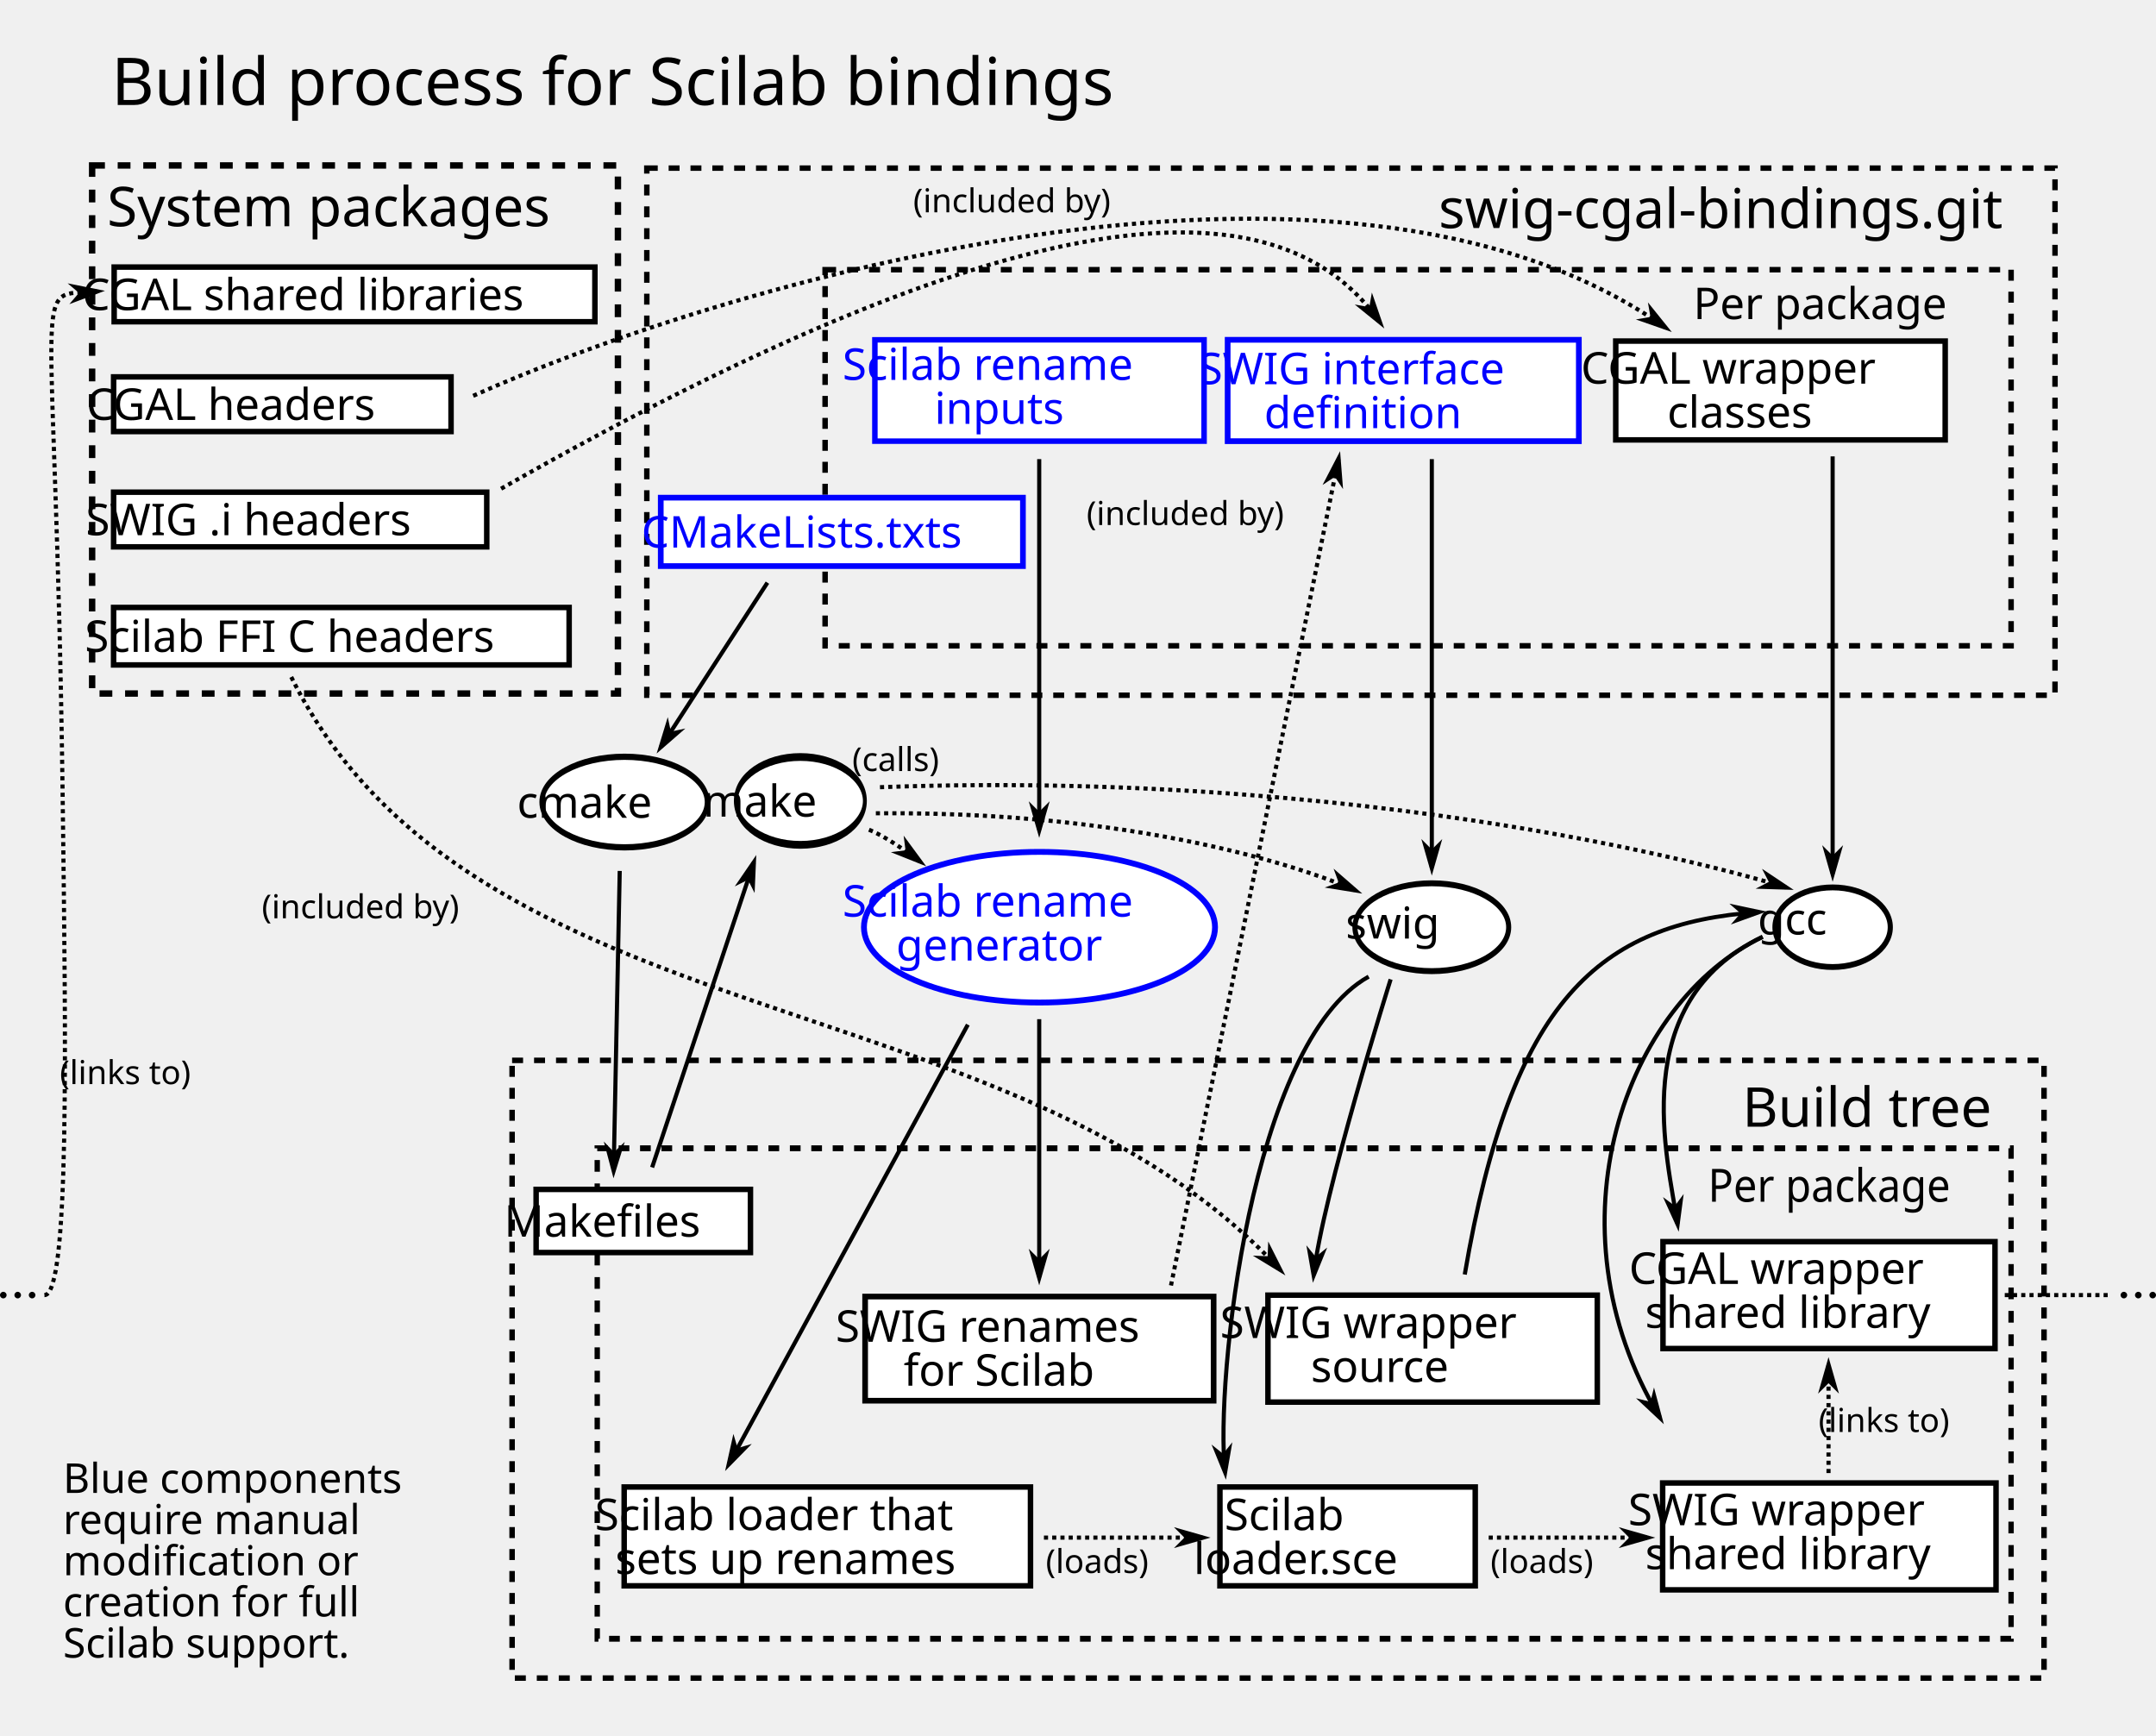
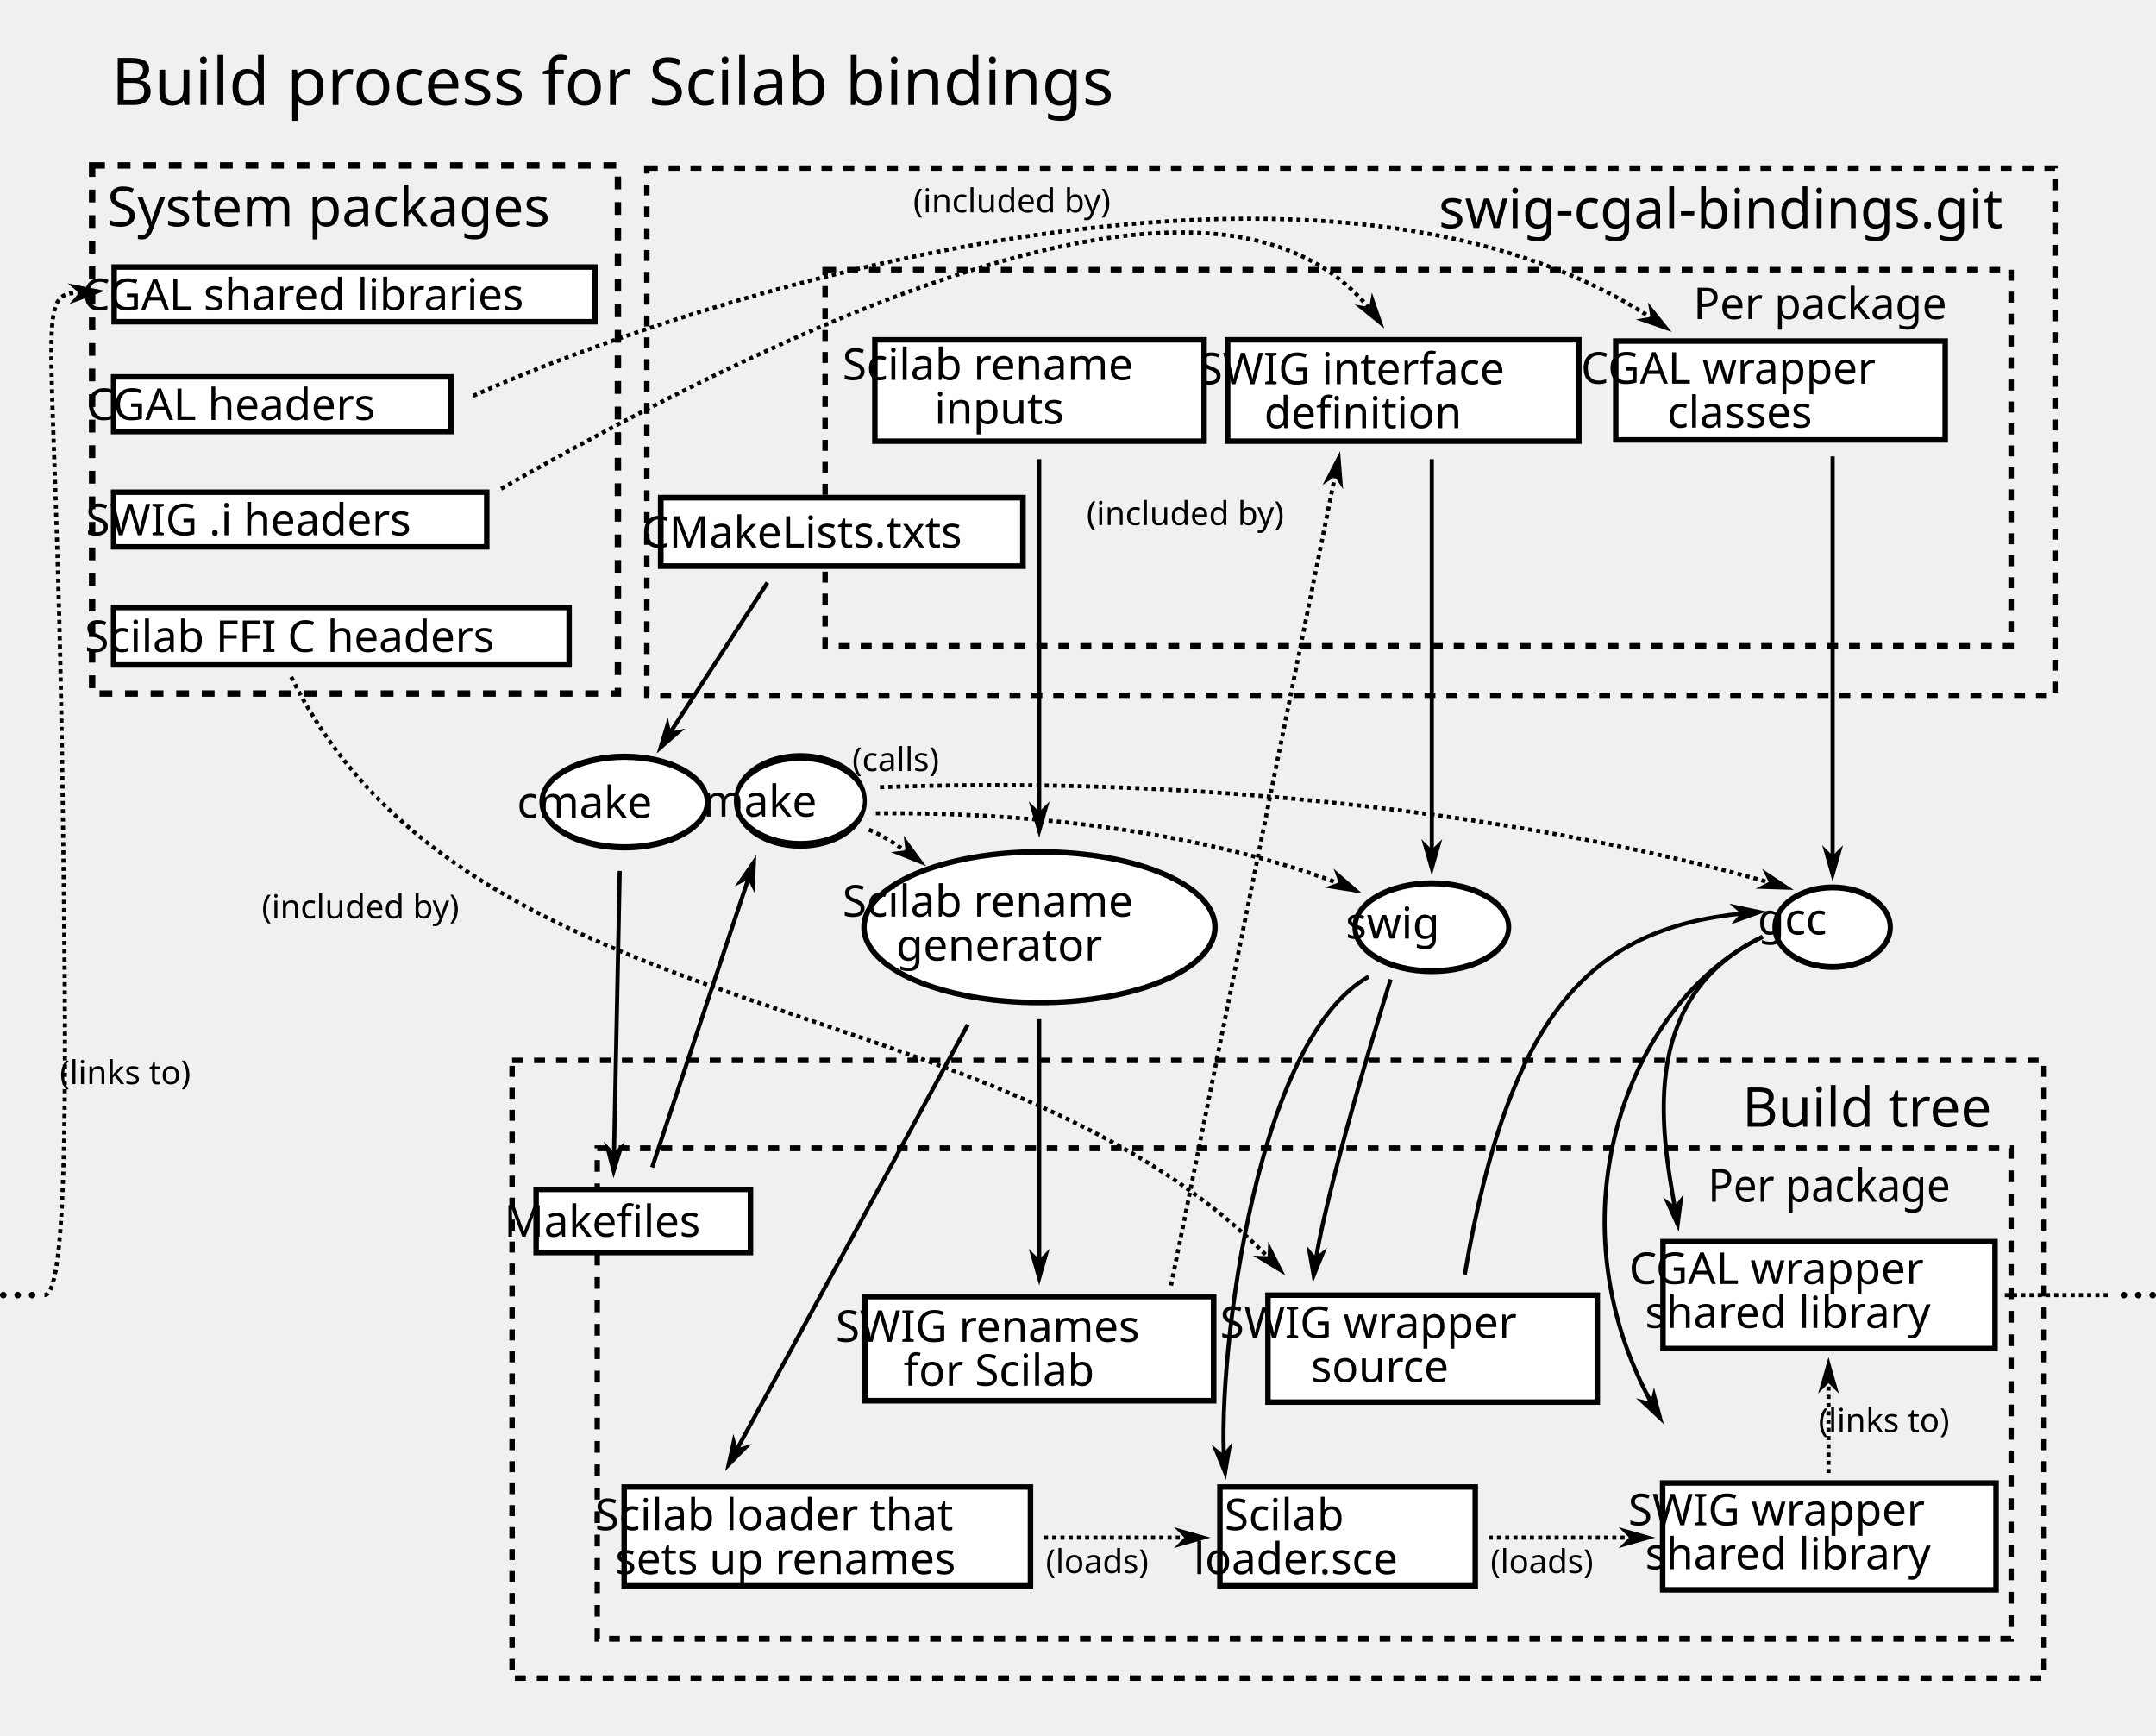
<svg xmlns="http://www.w3.org/2000/svg" width="785.312" height="632.234" id="svg2" version="1.1">
  <defs id="defs4">
    <marker style="overflow:visible" id="InfiniteLineStart" refX="0" refY="0" orient="auto">
      <g id="g4473" style="fill:#000000" transform="translate(-13,0)">
-         <circle id="circle4475" r="0.8" cy="0" cx="3" />
-         <circle id="circle4477" r="0.8" cy="0" cx="6.5" />
-         <circle id="circle4479" r="0.8" cy="0" cx="10" />
+         <circle id="circle4475" r="0.8" cy="0" cx="3" d="M 3.8,0 C 3.8,0.442 3.442,0.8 3,0.8 2.558,0.8 2.2,0.442 2.2,0 c 0,-0.442 0.358,-0.8 0.8,-0.8 0.442,0 0.8,0.358 0.8,0.8 z" />
+         <circle id="circle4477" r="0.8" cy="0" cx="6.5" d="M 7.3,0 C 7.3,0.442 6.942,0.8 6.5,0.8 6.058,0.8 5.7,0.442 5.7,0 c 0,-0.442 0.358,-0.8 0.8,-0.8 0.442,0 0.8,0.358 0.8,0.8 z" />
+         <circle id="circle4479" r="0.8" cy="0" cx="10" d="M 10.8,0 C 10.8,0.442 10.442,0.8 10,0.8 9.558,0.8 9.2,0.442 9.2,0 c 0,-0.442 0.358,-0.8 0.8,-0.8 0.442,0 0.8,0.358 0.8,0.8 z" />
      </g>
    </marker>
    <marker style="overflow:visible" id="InfiniteLineEnd" refX="0" refY="0" orient="auto">
      <g id="g4464" style="fill:#000000">
        <circle id="circle4466" r="0.8" cy="0" cx="3" />
        <circle id="circle4468" r="0.8" cy="0" cx="6.5" />
        <circle id="circle4470" r="0.8" cy="0" cx="10" />
      </g>
    </marker>
    <marker orient="auto" refY="0" refX="0" id="Arrow1Mend" style="overflow:visible">
      <path id="path3768" d="M 0,0 5,-5 -12.5,0 5,5 0,0 Z" style="fill-rule:evenodd;stroke:#000000;stroke-width:1pt" transform="matrix(-0.4,0,0,-0.4,-4,0)" />
    </marker>
    <marker orient="auto" refY="0" refX="0" id="Arrow1Lend" style="overflow:visible">
      <path id="path3762" d="M 0,0 5,-5 -12.5,0 5,5 0,0 Z" style="fill-rule:evenodd;stroke:#000000;stroke-width:1pt" transform="matrix(-0.8,0,0,-0.8,-10,0)" />
    </marker>
    <marker orient="auto" refY="0" refX="0" id="Arrow1Lstart" style="overflow:visible">
      <path id="path3759" d="M 0,0 5,-5 -12.5,0 5,5 0,0 Z" style="fill-rule:evenodd;stroke:#000000;stroke-width:1pt" transform="matrix(0.8,0,0,0.8,10,0)" />
    </marker>
    <marker orient="auto" refY="0" refX="0" id="Arrow1Mend-8" style="overflow:visible">
      <path id="path3768-9" d="M 0,0 5,-5 -12.5,0 5,5 0,0 Z" style="fill-rule:evenodd;stroke:#000000;stroke-width:1pt" transform="matrix(-0.4,0,0,-0.4,-4,0)" />
    </marker>
    <marker orient="auto" refY="0" refX="0" id="Arrow1Mend-5" style="overflow:visible">
      <path id="path3768-4" d="M 0,0 5,-5 -12.5,0 5,5 0,0 Z" style="fill-rule:evenodd;stroke:#000000;stroke-width:1pt" transform="matrix(-0.4,0,0,-0.4,-4,0)" />
    </marker>
    <marker orient="auto" refY="0" refX="0" id="Arrow1Mend-82" style="overflow:visible">
      <path id="path3768-7" d="M 0,0 5,-5 -12.5,0 5,5 0,0 Z" style="fill-rule:evenodd;stroke:#000000;stroke-width:1pt" transform="matrix(-0.4,0,0,-0.4,-4,0)" />
    </marker>
    <marker orient="auto" refY="0" refX="0" id="Arrow1Mend-6" style="overflow:visible">
      <path id="path3768-8" d="M 0,0 5,-5 -12.5,0 5,5 0,0 Z" style="fill-rule:evenodd;stroke:#000000;stroke-width:1pt" transform="matrix(-0.4,0,0,-0.4,-4,0)" />
    </marker>
    <marker orient="auto" refY="0" refX="0" id="Arrow1Mend-0" style="overflow:visible">
      <path id="path3768-46" d="M 0,0 5,-5 -12.5,0 5,5 0,0 Z" style="fill-rule:evenodd;stroke:#000000;stroke-width:1pt" transform="matrix(-0.4,0,0,-0.4,-4,0)" />
    </marker>
    <marker orient="auto" refY="0" refX="0" id="Arrow1Mend-4" style="overflow:visible">
      <path id="path3768-1" d="M 0,0 5,-5 -12.5,0 5,5 0,0 Z" style="fill-rule:evenodd;stroke:#000000;stroke-width:1pt" transform="matrix(-0.4,0,0,-0.4,-4,0)" />
    </marker>
    <marker orient="auto" refY="0" refX="0" id="Arrow1Mend-3" style="overflow:visible">
      <path id="path3768-97" d="M 0,0 5,-5 -12.5,0 5,5 0,0 Z" style="fill-rule:evenodd;stroke:#000000;stroke-width:1pt" transform="matrix(-0.4,0,0,-0.4,-4,0)" />
    </marker>
    <marker orient="auto" refY="0" refX="0" id="Arrow1Mend-56" style="overflow:visible">
      <path id="path3768-5" d="M 0,0 5,-5 -12.5,0 5,5 0,0 Z" style="fill-rule:evenodd;stroke:#000000;stroke-width:1pt" transform="matrix(-0.4,0,0,-0.4,-4,0)" />
    </marker>
    <marker orient="auto" refY="0" refX="0" id="Arrow1Mend-63" style="overflow:visible">
      <path id="path3768-74" d="M 0,0 5,-5 -12.5,0 5,5 0,0 Z" style="fill-rule:evenodd;stroke:#000000;stroke-width:1pt" transform="matrix(-0.4,0,0,-0.4,-4,0)" />
    </marker>
    <marker orient="auto" refY="0" refX="0" id="Arrow1Mend-1" style="overflow:visible">
      <path id="path3768-971" d="M 0,0 5,-5 -12.5,0 5,5 0,0 Z" style="fill-rule:evenodd;stroke:#000000;stroke-width:1pt" transform="matrix(-0.4,0,0,-0.4,-4,0)" />
    </marker>
    <marker orient="auto" refY="0" refX="0" id="Arrow1Mend-7" style="overflow:visible">
      <path id="path3768-51" d="M 0,0 5,-5 -12.5,0 5,5 0,0 Z" style="fill-rule:evenodd;stroke:#000000;stroke-width:1pt" transform="matrix(-0.4,0,0,-0.4,-4,0)" />
    </marker>
    <marker orient="auto" refY="0" refX="0" id="Arrow1Mend-41" style="overflow:visible">
      <path id="path3768-57" d="M 0,0 5,-5 -12.5,0 5,5 0,0 Z" style="fill-rule:evenodd;stroke:#000000;stroke-width:1pt" transform="matrix(-0.4,0,0,-0.4,-4,0)" />
    </marker>
    <marker orient="auto" refY="0" refX="0" id="Arrow1Mend-2" style="overflow:visible">
      <path id="path3768-87" d="M 0,0 5,-5 -12.5,0 5,5 0,0 Z" style="fill-rule:evenodd;stroke:#000000;stroke-width:1pt" transform="matrix(-0.4,0,0,-0.4,-4,0)" />
    </marker>
    <marker orient="auto" refY="0" refX="0" id="Arrow1Mend-9" style="overflow:visible">
      <path id="path3768-6" d="M 0,0 5,-5 -12.5,0 5,5 0,0 Z" style="fill-rule:evenodd;stroke:#000000;stroke-width:1pt" transform="matrix(-0.4,0,0,-0.4,-4,0)" />
    </marker>
    <marker orient="auto" refY="0" refX="0" id="Arrow1Mend-44" style="overflow:visible">
      <path id="path3768-47" d="M 0,0 5,-5 -12.5,0 5,5 0,0 Z" style="fill-rule:evenodd;stroke:#000000;stroke-width:1pt" transform="matrix(-0.4,0,0,-0.4,-4,0)" />
    </marker>
    <marker orient="auto" refY="0" refX="0" id="Arrow1Mend-74" style="overflow:visible">
      <path id="path3768-40" d="M 0,0 5,-5 -12.5,0 5,5 0,0 Z" style="fill-rule:evenodd;stroke:#000000;stroke-width:1pt" transform="matrix(-0.4,0,0,-0.4,-4,0)" />
    </marker>
    <marker orient="auto" refY="0" refX="0" id="Arrow1Mend-74-1" style="overflow:visible">
      <path id="path3768-40-5" d="M 0,0 5,-5 -12.5,0 5,5 0,0 Z" style="fill-rule:evenodd;stroke:#000000;stroke-width:1pt" transform="matrix(-0.4,0,0,-0.4,-4,0)" />
    </marker>
    <marker orient="auto" refY="0" refX="0" id="Arrow1Mend-19" style="overflow:visible">
      <path id="path3768-11" d="M 0,0 5,-5 -12.5,0 5,5 0,0 Z" style="fill-rule:evenodd;stroke:#000000;stroke-width:1pt" transform="matrix(-0.4,0,0,-0.4,-4,0)" />
    </marker>
    <marker orient="auto" refY="0" refX="0" id="Arrow1Mend-12" style="overflow:visible">
      <path id="path3768-90" d="M 0,0 5,-5 -12.5,0 5,5 0,0 Z" style="fill-rule:evenodd;stroke:#000000;stroke-width:1pt" transform="matrix(-0.4,0,0,-0.4,-4,0)" />
    </marker>
    <marker orient="auto" refY="0" refX="0" id="Arrow1Mend-567" style="overflow:visible">
      <path id="path3768-60" d="M 0,0 5,-5 -12.5,0 5,5 0,0 Z" style="fill-rule:evenodd;stroke:#000000;stroke-width:1pt" transform="matrix(-0.4,0,0,-0.4,-4,0)" />
    </marker>
    <marker orient="auto" refY="0" refX="0" id="Arrow1Mend-81" style="overflow:visible">
      <path id="path3768-2" d="M 0,0 5,-5 -12.5,0 5,5 0,0 Z" style="fill-rule:evenodd;stroke:#000000;stroke-width:1pt" transform="matrix(-0.4,0,0,-0.4,-4,0)" />
    </marker>
    <marker orient="auto" refY="0" refX="0" id="Arrow1Mend-199" style="overflow:visible">
      <path id="path3768-3" d="M 0,0 5,-5 -12.5,0 5,5 0,0 Z" style="fill-rule:evenodd;stroke:#000000;stroke-width:1pt" transform="matrix(-0.4,0,0,-0.4,-4,0)" />
    </marker>
    <marker orient="auto" refY="0" refX="0" id="Arrow1Mend-14" style="overflow:visible">
      <path id="path3768-70" d="M 0,0 5,-5 -12.5,0 5,5 0,0 Z" style="fill-rule:evenodd;stroke:#000000;stroke-width:1pt" transform="matrix(-0.4,0,0,-0.4,-4,0)" />
    </marker>
    <marker orient="auto" refY="0" refX="0" id="Arrow1Mend-31" style="overflow:visible">
      <path id="path3768-26" d="M 0,0 5,-5 -12.5,0 5,5 0,0 Z" style="fill-rule:evenodd;stroke:#000000;stroke-width:1pt" transform="matrix(-0.4,0,0,-0.4,-4,0)" />
    </marker>
    <marker orient="auto" refY="0" refX="0" id="Arrow1Mend-15" style="overflow:visible">
      <path id="path3768-974" d="M 0,0 5,-5 -12.5,0 5,5 0,0 Z" style="fill-rule:evenodd;stroke:#000000;stroke-width:1pt" transform="matrix(-0.4,0,0,-0.4,-4,0)" />
    </marker>
    <marker orient="auto" refY="0" refX="0" id="Arrow1Mend-77" style="overflow:visible">
      <path id="path3768-42" d="M 0,0 5,-5 -12.5,0 5,5 0,0 Z" style="fill-rule:evenodd;stroke:#000000;stroke-width:1pt" transform="matrix(-0.4,0,0,-0.4,-4,0)" />
    </marker>
    <marker orient="auto" refY="0" refX="0" id="Arrow1Mend-92" style="overflow:visible">
      <path id="path3768-0" d="M 0,0 5,-5 -12.5,0 5,5 0,0 Z" style="fill-rule:evenodd;stroke:#000000;stroke-width:1pt" transform="matrix(-0.4,0,0,-0.4,-4,0)" />
    </marker>
  </defs>
  <g id="layer1" transform="translate(34.52824,27.87219)">
    <rect style="fill:none;stroke:#000000;stroke-width:1.988;stroke-linecap:butt;stroke-linejoin:miter;stroke-miterlimit:4;stroke-dasharray:3.977, 3.977;stroke-dashoffset:0;stroke-opacity:1" id="rect4418" width="512.929" height="192" x="201.071" y="33.362" />
    <text xml:space="preserve" style="font-style:normal;font-weight:normal;font-size:20px;line-height:125%;font-family:Sans;letter-spacing:0px;word-spacing:0px;fill:#000000;fill-opacity:1;stroke:none" x="489.467" y="55.201" id="text4420">
      <tspan id="tspan4422" x="489.467" y="55.201">swig-cgal-bindings.git</tspan>
    </text>
    <rect style="fill:none;stroke:#000000;stroke-width:2;stroke-miterlimit:4;stroke-dasharray:4, 4;stroke-dashoffset:0;stroke-opacity:1" id="rect4426" width="558" height="225" x="152" y="358.362" />
    <text xml:space="preserve" style="font-style:normal;font-weight:normal;font-size:20px;line-height:125%;font-family:Sans;letter-spacing:0px;word-spacing:0px;fill:#000000;fill-opacity:1;stroke:none" x="600.106" y="382.533" id="text4420-8">
      <tspan id="tspan4422-8" x="600.106" y="382.533">Build tree</tspan>
    </text>
    <flowRoot xml:space="preserve" id="flowRoot4491" style="font-style:normal;font-weight:normal;font-size:40px;line-height:125%;font-family:Sans;letter-spacing:0px;word-spacing:0px;fill:#000000;fill-opacity:1;stroke:none">
      <flowRegion id="flowRegion4493">
        <rect id="rect4495" width="524" height="442" x="-213" y="1.362" />
      </flowRegion>
      <flowPara id="flowPara4497" />
    </flowRoot>
    <g id="g4524" transform="translate(503,19)">
      <rect y="77.362" x="51" height="36" width="120" id="rect4499" style="fill:#ffffff;fill-opacity:1;stroke:#000000;stroke-width:2;stroke-miterlimit:4;stroke-dasharray:none;stroke-dashoffset:0;stroke-opacity:1" />
      <text id="text4420-6" y="92.87" x="110.734" style="font-style:normal;font-weight:normal;font-size:16px;line-height:100%;font-family:Sans;text-align:center;letter-spacing:0px;word-spacing:0px;text-anchor:middle;fill:#000000;fill-opacity:1;stroke:none" xml:space="preserve">
        <tspan y="92.87" x="110.734" id="tspan4422-2">CGAL wrapper</tspan>
        <tspan id="tspan4522" y="108.87" x="110.734">classes</tspan>
      </text>
    </g>
    <text xml:space="preserve" style="font-style:normal;font-weight:normal;font-size:40px;line-height:100%;font-family:Sans;letter-spacing:0px;word-spacing:0px;fill:#000000;fill-opacity:1;stroke:none" x="92" y="36.362" id="text4532">
      <tspan id="tspan4534" x="92" y="36.362" />
      <tspan id="tspan4536" x="92" y="76.362" />
    </text>
    <g id="g4544" transform="translate(392.7363,23.5)">
-       <rect y="72.402" x="19.901" height="36.92" width="127.92" id="rect4530" style="fill:#ffffff;fill-opacity:1;stroke:#0000ff;stroke-width:2.08;stroke-miterlimit:4;stroke-dasharray:none;stroke-dashoffset:0;stroke-opacity:1" />
-       <text id="text4538" y="88.581" x="83.76" style="font-style:normal;font-weight:normal;font-size:16px;line-height:100%;font-family:Sans;text-align:center;letter-spacing:0px;word-spacing:0px;text-anchor:middle;fill:#0000ff;fill-opacity:1;stroke:none;" xml:space="preserve">
+       <rect y="72.402" x="19.901" height="36.92" width="127.92" id="rect4530" style="fill:#ffffff;fill-opacity:1;stroke:#000000;stroke-width:2;stroke-miterlimit:4;stroke-dasharray:none;stroke-dashoffset:0;stroke-opacity:1" />
+       <text id="text4538" y="88.581" x="83.76" style="font-style:normal;font-weight:normal;font-size:16px;line-height:100%;font-family:Sans;text-align:center;letter-spacing:0px;word-spacing:0px;text-anchor:middle;fill:#000000;fill-opacity:1;stroke:none" xml:space="preserve">
        <tspan y="88.581" x="83.76" id="tspan4540">SWIG interface</tspan>
        <tspan id="tspan4542" y="104.581" x="83.76">definition</tspan>
      </text>
    </g>
    <g id="g6203">
      <rect y="70.362" x="266.012" height="137" width="431.988" id="rect4596" style="fill:none;stroke:#000000;stroke-width:2;stroke-miterlimit:4;stroke-dasharray:4, 4;stroke-dashoffset:0;stroke-opacity:1" />
      <text id="text4598" y="88.362" x="643" style="font-style:normal;font-weight:normal;font-size:16px;line-height:100%;font-family:Sans;text-align:center;letter-spacing:0px;word-spacing:0px;text-anchor:middle;fill:#000000;fill-opacity:1;stroke:none" xml:space="preserve">
        <tspan y="88.362" x="643" id="tspan4600">Per package</tspan>
      </text>
    </g>
    <g id="g4664" transform="translate(258,81.5)">
-       <rect y="14.405" x="26.141" height="36.914" width="119.914" id="rect4652" style="fill:#ffffff;fill-opacity:1;stroke:#0000ff;stroke-width:2;stroke-miterlimit:4;stroke-dasharray:none;stroke-dashoffset:0;stroke-opacity:1" />
-       <text id="text4654" y="28.999" x="85.996" style="font-style:normal;font-weight:normal;font-size:16px;line-height:100%;font-family:Sans;text-align:center;letter-spacing:0px;word-spacing:0px;text-anchor:middle;fill:#0000ff;fill-opacity:1;stroke:none" xml:space="preserve">
+       <rect y="14.405" x="26.141" height="36.914" width="119.914" id="rect4652" style="fill:#ffffff;fill-opacity:1;stroke:#000000;stroke-width:2;stroke-miterlimit:4;stroke-dasharray:none;stroke-dashoffset:0;stroke-opacity:1" />
+       <text id="text4654" y="28.999" x="85.996" style="font-style:normal;font-weight:normal;font-size:16px;line-height:100%;font-family:Sans;text-align:center;letter-spacing:0px;word-spacing:0px;text-anchor:middle;fill:#000000;fill-opacity:1;stroke:none" xml:space="preserve">
        <tspan id="tspan4658" y="28.999" x="85.996">Scilab rename</tspan>
        <tspan id="tspan4662" y="44.999" x="85.996">inputs</tspan>
      </text>
    </g>
    <g id="g4678" transform="translate(125.5,556)">
      <rect y="-111.606" x="155.091" height="37.936" width="126.936" id="rect4670" style="fill:#ffffff;fill-opacity:1;stroke:#000000;stroke-width:2.064;stroke-miterlimit:4;stroke-dasharray:none;stroke-dashoffset:0;stroke-opacity:1" />
      <text id="text4672" y="-95.13" x="218.426" style="font-style:normal;font-weight:normal;font-size:16px;line-height:100%;font-family:Sans;text-align:center;letter-spacing:0px;word-spacing:0px;text-anchor:middle;fill:#000000;fill-opacity:1;stroke:none" xml:space="preserve">
        <tspan y="-95.13" x="218.426" id="tspan4674">SWIG renames</tspan>
        <tspan id="tspan4676" y="-79.13" x="218.426">for Scilab</tspan>
      </text>
    </g>
    <flowRoot xml:space="preserve" id="flowRoot4692" style="font-style:normal;font-weight:normal;font-size:16px;line-height:100%;font-family:Sans;text-align:center;letter-spacing:0px;word-spacing:0px;text-anchor:middle;fill:#000000;fill-opacity:1;stroke:none">
      <flowRegion id="flowRegion4694">
        <rect id="rect4696" width="98" height="31" x="-197" y="49.362" />
      </flowRegion>
      <flowPara id="flowPara4698" />
    </flowRoot>
    <g id="g4723" transform="translate(230,23)">
      <rect y="9.393" x="-230.97" height="192.349" width="191.517" id="rect4468" style="fill:none;stroke:#000000;stroke-width:2.328;stroke-miterlimit:4;stroke-dasharray:4.656, 4.656;stroke-dashoffset:0;stroke-opacity:1" />
      <text id="text4420-84" y="31.533" x="-225.511" style="font-style:normal;font-weight:normal;font-size:20px;line-height:125%;font-family:Sans;letter-spacing:0px;word-spacing:0px;fill:#000000;fill-opacity:1;stroke:none" xml:space="preserve">
        <tspan id="tspan4550" y="31.533" x="-225.511">System packages</tspan>
      </text>
      <g transform="translate(-4.192407,74)" id="g4702">
        <rect style="fill:#ffffff;fill-opacity:1;stroke:#000000;stroke-width:2;stroke-miterlimit:4;stroke-dasharray:none;stroke-dashoffset:0;stroke-opacity:1" id="rect4684" width="135.919" height="19.919" x="-218.959" y="54.403" />
        <text xml:space="preserve" style="font-style:normal;font-weight:normal;font-size:16px;line-height:100%;font-family:Sans;text-align:center;letter-spacing:0px;word-spacing:0px;text-anchor:middle;fill:#000000;fill-opacity:1;stroke:none" x="-151.133" y="70.081" id="text4686">
          <tspan x="-151.133" y="70.081" id="tspan4690">SWIG .i headers</tspan>
        </text>
      </g>
      <g transform="translate(-3.192407,74)" id="g4718">
        <rect style="fill:#ffffff;fill-opacity:1;stroke:#000000;stroke-width:2;stroke-miterlimit:4;stroke-dasharray:none;stroke-dashoffset:0;stroke-opacity:1" id="rect4707" width="165.934" height="20.934" x="-219.967" y="96.395" />
        <text xml:space="preserve" style="font-style:normal;font-weight:normal;font-size:16px;line-height:100%;font-family:Sans;text-align:center;letter-spacing:0px;word-spacing:0px;text-anchor:middle;fill:#000000;fill-opacity:1;stroke:none" x="-137.133" y="112.581" id="text4709">
          <tspan id="tspan4711" x="-137.133" y="112.581">Scilab FFI C headers</tspan>
        </text>
      </g>
      <g transform="translate(-4.192407,32)" id="g4702-1">
        <rect style="fill:#ffffff;fill-opacity:1;stroke:#000000;stroke-width:2;stroke-miterlimit:4;stroke-dasharray:none;stroke-dashoffset:0;stroke-opacity:1" id="rect4684-4" width="122.91" height="19.91" x="-218.955" y="54.407" />
        <text xml:space="preserve" style="font-style:normal;font-weight:normal;font-size:16px;line-height:100%;font-family:Sans;text-align:center;letter-spacing:0px;word-spacing:0px;text-anchor:middle;fill:#000000;fill-opacity:1;stroke:none" x="-157.555" y="70.081" id="text4686-1">
          <tspan x="-157.555" y="70.081" id="tspan4690-4">CGAL headers</tspan>
        </text>
      </g>
      <g transform="translate(-2.985352,-8)" id="g4702-1-8">
        <rect style="fill:#ffffff;fill-opacity:1;stroke:#000000;stroke-width:2;stroke-miterlimit:4;stroke-dasharray:none;stroke-dashoffset:0;stroke-opacity:1" id="rect4684-4-7" width="175.103" height="19.918" x="-219.959" y="54.403" />
        <text xml:space="preserve" style="font-style:normal;font-weight:normal;font-size:16px;line-height:100%;font-family:Sans;text-align:center;letter-spacing:0px;word-spacing:0px;text-anchor:middle;fill:#000000;fill-opacity:1;stroke:none" x="-132.463" y="70.081" id="text4686-1-4">
          <tspan x="-132.463" y="70.081" id="tspan4690-4-9">CGAL shared libraries</tspan>
        </text>
      </g>
    </g>
    <g id="g4773" transform="translate(-136.4817,-76.58579)">
-       <ellipse transform="matrix(0.6273384,0,0,0.8048781,111.7433,63.29018)" id="path4736" style="fill:#ffffff;fill-opacity:1;stroke:#000000;stroke-width:2.815;stroke-miterlimit:4;stroke-dasharray:none;stroke-dashoffset:0;stroke-opacity:1" cx="347" cy="344.862" rx="48" ry="20.5" />
+       <ellipse transform="matrix(0.6273384,0,0,0.8048781,111.7433,63.29018)" id="path4736" style="fill:#ffffff;fill-opacity:1;stroke:#000000;stroke-width:2.815;stroke-miterlimit:4;stroke-dasharray:none;stroke-dashoffset:0;stroke-opacity:1" cx="347" cy="344.862" rx="48" ry="20.5" d="m 395,344.862 c 0,11.322 -21.49,20.5 -48,20.5 -26.51,0 -48,-9.178 -48,-20.5 0,-11.322 21.49,-20.5 48,-20.5 26.51,0 48,9.178 48,20.5 z" />
      <text id="text4738" y="346.581" x="329.449" style="font-style:normal;font-weight:normal;font-size:16px;line-height:100%;font-family:Sans;text-align:center;letter-spacing:0px;word-spacing:0px;text-anchor:middle;fill:#000000;fill-opacity:1;stroke:none" xml:space="preserve">
        <tspan y="346.581" x="329.449" id="tspan4740">cmake</tspan>
      </text>
    </g>
    <g id="g4778" transform="translate(-187.5,-77.5)">
-       <ellipse transform="matrix(0.4122807,0,0,0.8205128,247.4298,58.39834)" id="path4742" style="fill:#ffffff;fill-opacity:1;stroke:#000000;stroke-width:3.439;stroke-miterlimit:4;stroke-dasharray:none;stroke-dashoffset:0;stroke-opacity:1" cx="478" cy="344.862" rx="57" ry="19.5" />
+       <ellipse transform="matrix(0.4122807,0,0,0.8205128,247.4298,58.39834)" id="path4742" style="fill:#ffffff;fill-opacity:1;stroke:#000000;stroke-width:3.439;stroke-miterlimit:4;stroke-dasharray:none;stroke-dashoffset:0;stroke-opacity:1" cx="478" cy="344.862" rx="57" ry="19.5" d="m 535,344.862 c 0,10.77 -25.52,19.5 -57,19.5 -31.48,0 -57,-8.73 -57,-19.5 0,-10.77 25.52,-19.5 57,-19.5 31.48,0 57,8.73 57,19.5 z" />
      <text id="text4744" y="347.081" x="444.328" style="font-style:normal;font-weight:normal;font-size:16px;line-height:100%;font-family:Sans;text-align:center;letter-spacing:0px;word-spacing:0px;text-anchor:middle;fill:#000000;fill-opacity:1;stroke:none" xml:space="preserve">
        <tspan y="347.081" x="444.328" id="tspan4746">make</tspan>
      </text>
    </g>
    <g id="g4783" transform="translate(102.0001,-35)">
-       <ellipse transform="matrix(0.75,0,0,0.8529412,127.5,48.58267)" id="path4748" style="fill:#ffffff;fill-opacity:1;stroke:#000000;stroke-width:2.501;stroke-miterlimit:4;stroke-dasharray:none;stroke-dashoffset:0;stroke-opacity:1" cx="538" cy="347.362" rx="28" ry="17" />
+       <ellipse transform="matrix(0.75,0,0,0.8529412,127.5,48.58267)" id="path4748" style="fill:#ffffff;fill-opacity:1;stroke:#000000;stroke-width:2.501;stroke-miterlimit:4;stroke-dasharray:none;stroke-dashoffset:0;stroke-opacity:1" cx="538" cy="347.362" rx="28" ry="17" d="m 566,347.362 c 0,9.389 -12.536,17 -28,17 -15.464,0 -28,-7.611 -28,-17 0,-9.389 12.536,-17 28,-17 15.464,0 28,7.611 28,17 z" />
      <text id="text4750" y="347.507" x="530.875" style="font-style:normal;font-weight:normal;font-size:16px;line-height:100%;font-family:Sans;text-align:center;letter-spacing:0px;word-spacing:0px;text-anchor:middle;fill:#000000;fill-opacity:1;stroke:none" xml:space="preserve">
        <tspan y="347.507" x="530.875" id="tspan4752">gcc</tspan>
      </text>
    </g>
    <g id="g4788" transform="translate(169.7305,-57)">
-       <ellipse id="path4754" style="fill:#ffffff;fill-opacity:1;stroke:#0000ff;stroke-width:2.125;stroke-miterlimit:4;stroke-dasharray:none;stroke-dashoffset:0;stroke-opacity:1" cx="174.367" cy="366.862" rx="63.939" ry="27.437" />
-       <text id="text4756" y="362.999" x="174.266" style="font-style:normal;font-weight:normal;font-size:16px;line-height:100%;font-family:Sans;text-align:center;letter-spacing:0px;word-spacing:0px;text-anchor:middle;fill:#0000ff;fill-opacity:1;stroke:none;" xml:space="preserve">
+       <ellipse id="path4754" style="fill:#ffffff;fill-opacity:1;stroke:#000000;stroke-width:2;stroke-miterlimit:4;stroke-dasharray:none;stroke-dashoffset:0;stroke-opacity:1" cx="174.367" cy="366.862" rx="63.939" ry="27.437" d="m 238.306,366.862 c 0,15.153 -28.626,27.437 -63.939,27.437 -35.313,0 -63.939,-12.284 -63.939,-27.437 0,-15.153 28.626,-27.437 63.939,-27.437 35.313,0 63.939,12.284 63.939,27.437 z" />
+       <text id="text4756" y="362.999" x="174.266" style="font-style:normal;font-weight:normal;font-size:16px;line-height:100%;font-family:Sans;text-align:center;letter-spacing:0px;word-spacing:0px;text-anchor:middle;fill:#000000;fill-opacity:1;stroke:none" xml:space="preserve">
        <tspan y="362.999" x="174.266" id="tspan4758">Scilab rename</tspan>
        <tspan id="tspan4760" y="378.999" x="174.266">generator</tspan>
      </text>
    </g>
    <g id="g4768" transform="translate(340,-155.5)">
-       <ellipse transform="matrix(0.7567567,0,0,0.8888889,28.94595,49.92913)" id="path4762" style="fill:#ffffff;fill-opacity:1;stroke:#000000;stroke-width:2.439;stroke-miterlimit:4;stroke-dasharray:none;stroke-dashoffset:0;stroke-opacity:1" cx="156" cy="467.362" rx="37" ry="18" />
+       <ellipse transform="matrix(0.7567567,0,0,0.8888889,28.94595,49.92913)" id="path4762" style="fill:#ffffff;fill-opacity:1;stroke:#000000;stroke-width:2.439;stroke-miterlimit:4;stroke-dasharray:none;stroke-dashoffset:0;stroke-opacity:1" cx="156" cy="467.362" rx="37" ry="18" d="m 193,467.362 c 0,9.941 -16.565,18 -37,18 -20.435,0 -37,-8.059 -37,-18 0,-9.941 16.565,-18 37,-18 20.435,0 37,8.059 37,18 z" />
      <text id="text4764" y="469.499" x="147.297" style="font-style:normal;font-weight:normal;font-size:16px;line-height:100%;font-family:Sans;text-align:center;letter-spacing:0px;word-spacing:0px;text-anchor:middle;fill:#000000;fill-opacity:1;stroke:none" xml:space="preserve">
        <tspan y="469.499" x="147.297" id="tspan4766">swig</tspan>
      </text>
    </g>
    <path style="fill:none;stroke:#000000;stroke-width:1.5;stroke-linecap:butt;stroke-linejoin:miter;stroke-miterlimit:4;stroke-dasharray:none;stroke-opacity:1;marker-end:url(#Arrow1Mend)" d="m 245,184.362 -38.745,59.757" id="path4834" />
    <g transform="matrix(1.192129,0,0,1.304082,-134.1075,298.6234)" id="g6203-7">
      <rect y="70.362" x="266.012" height="137" width="431.988" id="rect4596-7" style="fill:none;stroke:#000000;stroke-width:1.635;stroke-miterlimit:4;stroke-dasharray:3.27, 3.27;stroke-dashoffset:0;stroke-opacity:1" />
      <text id="text4598-4" y="85.295" x="654.099" style="font-style:normal;font-weight:normal;font-size:12.832px;line-height:100%;font-family:Sans;text-align:center;letter-spacing:0px;word-spacing:0px;text-anchor:middle;fill:#000000;fill-opacity:1;stroke:none" xml:space="preserve">
        <tspan y="85.295" x="654.099" id="tspan4600-5">Per package</tspan>
      </text>
    </g>
    <g id="g4571" transform="translate(148,313)">
      <rect y="92.362" x="12.75" height="23" width="78.07" id="rect4565" style="fill:#ffffff;fill-opacity:1;stroke:#000000;stroke-width:2;stroke-miterlimit:4;stroke-dasharray:none;stroke-dashoffset:0;stroke-opacity:1" />
      <text id="text4567" y="109.581" x="51.418" style="font-style:normal;font-weight:normal;font-size:16px;line-height:100%;font-family:Sans;text-align:center;letter-spacing:0px;word-spacing:0px;text-anchor:middle;fill:#000000;fill-opacity:1;stroke:none" xml:space="preserve">
        <tspan y="109.581" x="51.418" id="tspan4569">Makefiles</tspan>
      </text>
    </g>
    <path style="color:#000000;display:inline;overflow:visible;visibility:visible;fill:none;stroke:#000000;stroke-width:1.5;stroke-linecap:butt;stroke-linejoin:miter;stroke-miterlimit:4;stroke-dasharray:none;stroke-dashoffset:0;stroke-opacity:1;marker:none;marker-end:url(#Arrow1Mend);enable-background:accumulate" d="m 191.205,289.362 -2.205,109" id="path6235" />
    <g id="g4560" transform="translate(166,86)">
-       <rect y="67.4" x="40.148" height="24.923" width="131.923" id="rect4554" style="fill:#ffffff;fill-opacity:1;stroke:#0000ff;stroke-width:2.077;stroke-miterlimit:4;stroke-dasharray:none;stroke-dashoffset:0;stroke-opacity:1" />
-       <text id="text4556" y="85.581" x="106.055" style="font-style:normal;font-weight:normal;font-size:16px;line-height:100%;font-family:Sans;text-align:center;letter-spacing:0px;word-spacing:0px;text-anchor:middle;fill:#0000ff;fill-opacity:1;stroke:none" xml:space="preserve">
+       <rect y="67.4" x="40.148" height="24.923" width="131.923" id="rect4554" style="fill:#ffffff;fill-opacity:1;stroke:#000000;stroke-width:2.077;stroke-miterlimit:4;stroke-dasharray:none;stroke-dashoffset:0;stroke-opacity:1" />
+       <text id="text4556" y="85.581" x="106.055" style="font-style:normal;font-weight:normal;font-size:16px;line-height:100%;font-family:Sans;text-align:center;letter-spacing:0px;word-spacing:0px;text-anchor:middle;fill:#000000;fill-opacity:1;stroke:none" xml:space="preserve">
        <tspan y="85.581" x="106.055" id="tspan4558">CMakeLists.txts</tspan>
      </text>
    </g>
    <path style="color:#000000;display:inline;overflow:visible;visibility:visible;fill:none;stroke:#000000;stroke-width:1.5;stroke-linecap:butt;stroke-linejoin:miter;stroke-miterlimit:4;stroke-dasharray:none;stroke-dashoffset:0;stroke-opacity:1;marker:none;marker-end:url(#Arrow1Mend);enable-background:accumulate" d="m 344,139.362 0,135" id="path6281" />
    <path style="color:#000000;display:inline;overflow:visible;visibility:visible;fill:none;stroke:#000000;stroke-width:1.5;stroke-linecap:butt;stroke-linejoin:miter;stroke-miterlimit:4;stroke-dasharray:none;stroke-dashoffset:0;stroke-opacity:1;marker:none;marker-end:url(#Arrow1Mend);enable-background:accumulate" d="m 344,343.362 0,94" id="path6281-0" />
    <g id="g4588" transform="translate(399.5,348.5)">
      <g id="g4630">
        <rect style="fill:#ffffff;fill-opacity:1;stroke:#000000;stroke-width:2;stroke-miterlimit:4;stroke-dasharray:none;stroke-dashoffset:0;stroke-opacity:1" id="rect4576" width="119.958" height="38.958" x="27.818" y="95.383" />
        <text xml:space="preserve" style="font-style:normal;font-weight:normal;font-size:16px;line-height:100%;font-family:Sans;text-align:center;letter-spacing:0px;word-spacing:0px;text-anchor:middle;fill:#000000;fill-opacity:1;stroke:none" x="87.277" y="110.999" id="text4578">
          <tspan x="87.277" y="110.999" id="tspan4586">SWIG wrapper</tspan>
          <tspan x="87.277" y="126.999" id="tspan7838">source</tspan>
        </text>
      </g>
    </g>
    <g id="g4624" transform="translate(536,82)">
      <rect y="342.396" x="35.209" height="38.933" width="120.933" id="rect4622" style="fill:#ffffff;fill-opacity:1;stroke:#000000;stroke-width:2;stroke-miterlimit:4;stroke-dasharray:none;stroke-dashoffset:0;stroke-opacity:1" />
      <text id="text4602" y="357.788" x="95.234" style="font-style:normal;font-weight:normal;font-size:16px;line-height:100%;font-family:Sans;text-align:center;letter-spacing:0px;word-spacing:0px;text-anchor:middle;fill:#000000;fill-opacity:1;stroke:none" xml:space="preserve">
        <tspan y="357.788" x="95.234" id="tspan4604">CGAL wrapper</tspan>
        <tspan id="tspan4606" y="373.788" x="95.234">shared library</tspan>
      </text>
    </g>
    <g id="g4644" transform="translate(538,206.8995)">
      <rect y="305.398" x="33.083" height="38.929" width="121.429" id="rect4636" style="fill:#ffffff;fill-opacity:1;stroke:#000000;stroke-width:2;stroke-miterlimit:4;stroke-dasharray:none;stroke-dashoffset:0;stroke-opacity:1" />
      <text id="text4638" y="320.788" x="93.277" style="font-style:normal;font-weight:normal;font-size:16px;line-height:100%;font-family:Sans;text-align:center;letter-spacing:0px;word-spacing:0px;text-anchor:middle;fill:#000000;fill-opacity:1;stroke:none" xml:space="preserve">
        <tspan y="320.788" x="93.277" id="tspan4640">SWIG wrapper</tspan>
        <tspan id="tspan4642" y="336.788" x="93.277">shared library</tspan>
      </text>
    </g>
    <path style="color:#000000;display:inline;overflow:visible;visibility:visible;fill:none;stroke:#000000;stroke-width:1.5;stroke-linecap:butt;stroke-linejoin:miter;stroke-miterlimit:4;stroke-dasharray:1.5, 1.5;stroke-dashoffset:0;stroke-opacity:1;marker:none;marker-end:url(#Arrow1Mend);enable-background:accumulate" d="m 392,440.362 61,-301" id="path6343" />
    <path style="color:#000000;display:inline;overflow:visible;visibility:visible;fill:none;stroke:#000000;stroke-width:1.5;stroke-linecap:butt;stroke-linejoin:miter;stroke-miterlimit:4;stroke-dasharray:none;stroke-dashoffset:0;stroke-opacity:1;marker:none;marker-end:url(#Arrow1Mend);enable-background:accumulate" d="m 487,139.362 0,148.75" id="path6379" />
    <path style="color:#000000;display:inline;overflow:visible;visibility:visible;fill:none;stroke:#000000;stroke-width:1.5;stroke-linecap:butt;stroke-linejoin:miter;stroke-miterlimit:4;stroke-dasharray:none;stroke-dashoffset:0;stroke-opacity:1;marker:none;marker-end:url(#Arrow1Mend);enable-background:accumulate" d="m 472,328.862 c 0,0 -25,79.596 -28,107.596" id="path6379-1" />
    <path style="color:#000000;display:inline;overflow:visible;visibility:visible;fill:none;stroke:#000000;stroke-width:1.5;stroke-linecap:butt;stroke-linejoin:miter;stroke-miterlimit:4;stroke-dasharray:none;stroke-dashoffset:0;stroke-opacity:1;marker:none;marker-end:url(#Arrow1Mend);enable-background:accumulate" d="m 203,397.362 37,-111" id="path6415" />
    <path style="color:#000000;display:inline;overflow:visible;visibility:visible;fill:none;stroke:#000000;stroke-width:1.5;stroke-linecap:butt;stroke-linejoin:miter;stroke-miterlimit:4;stroke-dasharray:none;stroke-dashoffset:0;stroke-opacity:1;marker:none;marker-end:url(#Arrow1Mend);enable-background:accumulate" d="m 499,436.362 c 17,-100 49,-128 107,-132" id="path6427" />
    <path style="color:#000000;display:inline;overflow:visible;visibility:visible;fill:none;stroke:#000000;stroke-width:1.5;stroke-linecap:butt;stroke-linejoin:miter;stroke-miterlimit:4;stroke-dasharray:none;stroke-dashoffset:0;stroke-opacity:1;marker:none;marker-end:url(#Arrow1Mend);enable-background:accumulate" d="m 633,138.362 0,152" id="path6429" />
    <path style="color:#000000;display:inline;overflow:visible;visibility:visible;fill:none;stroke:#000000;stroke-width:1.5;stroke-linecap:butt;stroke-linejoin:miter;stroke-miterlimit:4;stroke-dasharray:none;stroke-dashoffset:0;stroke-opacity:1;marker:none;marker-end:url(#Arrow1Mend);enable-background:accumulate" d="m 607.5,313.362 c -50,24 -79.5,105 -37.5,175" id="path6441" />
    <path style="color:#000000;display:inline;overflow:visible;visibility:visible;fill:none;stroke:#000000;stroke-width:1.5;stroke-linecap:butt;stroke-linejoin:miter;stroke-miterlimit:4;stroke-dasharray:none;stroke-dashoffset:0;stroke-opacity:1;marker:none;marker-end:url(#Arrow1Mend);enable-background:accumulate" d="m 607.5,313.362 c -50,24 -34.5,81 -31,104.5" id="path6441-5" />
    <text xml:space="preserve" style="font-style:normal;font-weight:normal;font-size:12px;line-height:100%;font-family:Sans;text-align:center;letter-spacing:0px;word-spacing:0px;text-anchor:middle;fill:#000000;fill-opacity:1;stroke:none" x="405" y="163.362" id="text6501">
      <tspan id="tspan6503" x="405" y="163.362">(included by)</tspan>
    </text>
    <path style="color:#000000;display:inline;overflow:visible;visibility:visible;fill:none;stroke:#000000;stroke-width:1.5;stroke-linecap:butt;stroke-linejoin:miter;stroke-miterlimit:4;stroke-dasharray:1.5, 1.5;stroke-dashoffset:0;stroke-opacity:1;marker:none;marker-end:url(#Arrow1Mend);enable-background:accumulate" d="M 148,150.132 C 345.258,37.756 433,39.362 468,89.362" id="path6505" />
    <path style="color:#000000;display:inline;overflow:visible;visibility:visible;fill:none;stroke:#000000;stroke-width:1.5;stroke-linecap:butt;stroke-linejoin:miter;stroke-miterlimit:4;stroke-dasharray:1.5, 1.5;stroke-dashoffset:0;stroke-opacity:1;marker:none;marker-end:url(#Arrow1Mend);enable-background:accumulate" d="M 137.828,116.303 C 224.828,77.303 453,7.362 572,91.362" id="path6517" />
    <path style="color:#000000;display:inline;overflow:visible;visibility:visible;fill:none;stroke:#000000;stroke-width:1.5;stroke-linecap:butt;stroke-linejoin:miter;stroke-miterlimit:4;stroke-dasharray:1.5, 1.5;stroke-dashoffset:0;stroke-opacity:1;marker:none;marker-end:url(#Arrow1Mend);enable-background:accumulate" d="m 71.556,218.718 c 66,133 261.879,109.404 360.101,215.816" id="path6529" />
    <text xml:space="preserve" style="font-style:normal;font-weight:normal;font-size:12px;line-height:100%;font-family:Sans;text-align:center;letter-spacing:0px;word-spacing:0px;text-anchor:middle;fill:#000000;fill-opacity:1;stroke:none" x="341.843" y="49.468" id="text6501-1">
      <tspan id="tspan6503-2" x="341.843" y="49.468">(included by)</tspan>
    </text>
    <text xml:space="preserve" style="font-style:normal;font-weight:normal;font-size:12px;line-height:100%;font-family:Sans;text-align:center;letter-spacing:0px;word-spacing:0px;text-anchor:middle;fill:#000000;fill-opacity:1;stroke:none" x="104.571" y="306.61" id="text6501-9">
      <tspan id="tspan6503-6" x="104.571" y="306.61">(included by)</tspan>
    </text>
    <path style="fill:none;stroke:#000000;stroke-width:1.5;stroke-linecap:butt;stroke-linejoin:miter;stroke-miterlimit:4;stroke-dasharray:1.5, 1.5;stroke-dashoffset:0;stroke-opacity:1;marker-mid:none;marker-end:url(#Arrow1Mend-74)" d="m 282,274.362 c 7.5,3 18.5,11.5 18.5,11.5" id="path6583" />
    <path style="color:#000000;display:inline;overflow:visible;visibility:visible;fill:none;stroke:#000000;stroke-width:1.5;stroke-linecap:butt;stroke-linejoin:miter;stroke-miterlimit:4;stroke-dasharray:1.5, 1.5;stroke-dashoffset:0;stroke-opacity:1;marker:none;marker-end:url(#Arrow1Mend-74);enable-background:accumulate" d="m 284.5,268.362 c 112.5,-1 174.5,28 174.5,28" id="path6585" />
    <path style="color:#000000;display:inline;overflow:visible;visibility:visible;fill:none;stroke:#000000;stroke-width:1.5;stroke-linecap:butt;stroke-linejoin:miter;stroke-miterlimit:4;stroke-dasharray:1.5, 1.5;stroke-dashoffset:0;stroke-opacity:1;marker:none;marker-end:url(#Arrow1Mend-74);enable-background:accumulate" d="m 286,258.862 c 194,-7 330,36.5 330,36.5" id="path6587" />
    <text xml:space="preserve" style="font-style:normal;font-weight:normal;font-size:12px;line-height:100%;font-family:Sans;text-align:center;letter-spacing:0px;word-spacing:0px;text-anchor:middle;fill:#000000;fill-opacity:1;stroke:none" x="299.506" y="252.968" id="text6501-2">
      <tspan id="tspan6503-1" x="299.506" y="252.968">(calls)</tspan>
    </text>
-     <text xml:space="preserve" style="font-style:normal;font-weight:normal;font-size:16px;line-height:100%;font-family:Sans;text-align:start;letter-spacing:0px;word-spacing:0px;text-anchor:start;fill:#000000;fill-opacity:1;stroke:none" x="-11.567" y="515.91" id="text7758">
-       <tspan id="tspan7760" x="-11.567" y="515.91" style="font-size:15px">Blue components</tspan>
-       <tspan x="-11.567" y="530.91" id="tspan7762" style="font-size:15px">require manual</tspan>
-       <tspan x="-11.567" y="545.91" id="tspan4825" style="font-size:15px">modification or</tspan>
-       <tspan x="-11.567" y="560.91" id="tspan6928" style="font-size:15px">creation for full</tspan>
-       <tspan x="-11.567" y="575.91" id="tspan4823" style="font-size:15px">Scilab support.</tspan>
-     </text>
    <text xml:space="preserve" style="font-style:normal;font-weight:normal;font-size:24px;line-height:100%;font-family:Sans;text-align:start;letter-spacing:0px;word-spacing:0px;text-anchor:start;fill:#000000;fill-opacity:1;stroke:none" x="6.031" y="10.362" id="text7764">
      <tspan id="tspan7766" x="6.031" y="10.362">Build process for Scilab bindings</tspan>
    </text>
    <g id="g4588-6" transform="translate(379.8223,418.3995)">
      <g id="g4630-5">
        <rect style="fill:#ffffff;fill-opacity:1;stroke:#000000;stroke-width:2;stroke-miterlimit:4;stroke-dasharray:none;stroke-dashoffset:0;stroke-opacity:1" id="rect4576-4" width="93" height="36" x="30" y="95.362" />
        <text xml:space="preserve" style="font-style:normal;font-weight:normal;font-size:16px;line-height:100%;font-family:Sans;text-align:center;letter-spacing:0px;word-spacing:0px;text-anchor:middle;fill:#000000;fill-opacity:1;stroke:none" x="76.32" y="111.081" id="text4578-2">
          <tspan x="76.32" y="111.081" id="tspan7842">Scilab</tspan>
          <tspan x="76.32" y="127.081" id="tspan7846">loader.sce</tspan>
        </text>
      </g>
    </g>
    <path style="color:#000000;display:inline;overflow:visible;visibility:visible;fill:none;stroke:#000000;stroke-width:1.5;stroke-linecap:butt;stroke-linejoin:miter;stroke-miterlimit:4;stroke-dasharray:none;stroke-dashoffset:0;stroke-opacity:1;marker:none;marker-end:url(#Arrow1Mend);enable-background:accumulate" d="m 464,327.862 c -43,24 -55.908,147.513 -52.314,180.333" id="path6379-1-4" />
    <g id="g5093">
      <path transform="translate(-12,11.36218)" id="path7872" d="m 519.723,520.837 57.725,0" style="color:#000000;display:inline;overflow:visible;visibility:visible;fill:none;stroke:#000000;stroke-width:1.5;stroke-linecap:butt;stroke-linejoin:miter;stroke-miterlimit:4;stroke-dasharray:1.5, 1.5;stroke-dashoffset:0;stroke-opacity:1;marker:none;marker-end:url(#Arrow1Mend);enable-background:accumulate" />
      <text id="text6501-9-2" y="545.083" x="538.022" style="font-style:normal;font-weight:normal;font-size:12px;line-height:100%;font-family:Sans;text-align:center;letter-spacing:0px;word-spacing:0px;text-anchor:middle;fill:#000000;fill-opacity:1;stroke:none" xml:space="preserve">
        <tspan y="545.083" x="538.022" id="tspan6503-6-7">(loads)</tspan>
      </text>
    </g>
    <path style="color:#000000;display:inline;overflow:visible;visibility:visible;fill:none;stroke:#000000;stroke-width:1.5;stroke-linecap:butt;stroke-linejoin:miter;stroke-miterlimit:4;stroke-dasharray:1.5, 1.5;stroke-dashoffset:0;stroke-opacity:1;marker:none;marker-end:url(#Arrow1Mend);enable-background:accumulate" d="m 631.5,508.688 0,-39.293" id="path3183" />
    <text xml:space="preserve" style="font-style:normal;font-weight:normal;font-size:12px;line-height:100%;font-family:Sans;text-align:center;letter-spacing:0px;word-spacing:0px;text-anchor:middle;fill:#000000;fill-opacity:1;stroke:none" x="659.506" y="493.718" id="text6501-9-2-9">
      <tspan id="tspan6503-6-7-0" x="659.506" y="493.718">(links to)</tspan>
    </text>
    <path style="color:#000000;display:inline;overflow:visible;visibility:visible;fill:none;stroke:#000000;stroke-width:1.5;stroke-linecap:butt;stroke-linejoin:miter;stroke-miterlimit:4;stroke-dasharray:1.5, 1.5;stroke-dashoffset:0;stroke-opacity:1;marker:none;marker-end:url(#InfiniteLineEnd);enable-background:accumulate" d="m 695.693,443.862 38.891,0" id="path4176" />
    <path style="color:#000000;display:inline;overflow:visible;visibility:visible;fill:none;stroke:#000000;stroke-width:1.5;stroke-linecap:butt;stroke-linejoin:miter;stroke-miterlimit:4;stroke-dasharray:1.5, 1.5;stroke-dashoffset:0;stroke-opacity:1;marker:none;marker-start:url(#InfiniteLineStart);marker-end:url(#Arrow1Mend);enable-background:accumulate" d="m -18.328,443.862 c 9.085,0 7.796,-90.562 6.629,-181.178 C -14.229,66.4 -24.3,80.309 0.764,78.288" id="path4176-2" />
    <text xml:space="preserve" style="font-style:normal;font-weight:normal;font-size:12px;line-height:100%;font-family:Sans;text-align:center;letter-spacing:0px;word-spacing:0px;text-anchor:middle;fill:#000000;fill-opacity:1;stroke:none" x="18.897" y="367.013" id="text6501-9-2-9-9">
      <tspan id="tspan6503-6-7-0-5" x="18.897" y="367.013">(links to)</tspan>
    </text>
    <g id="g5074" transform="translate(-76,0)">
      <rect y="513.762" x="268.822" height="36" width="148" id="rect4576-4-5" style="fill:#ffffff;fill-opacity:1;stroke:#000000;stroke-width:2;stroke-miterlimit:4;stroke-dasharray:none;stroke-dashoffset:0;stroke-opacity:1" />
      <text id="text4578-2-3" y="529.48" x="342.143" style="font-style:normal;font-weight:normal;font-size:16px;line-height:100%;font-family:Sans;text-align:center;letter-spacing:0px;word-spacing:0px;text-anchor:middle;fill:#000000;fill-opacity:1;stroke:none" xml:space="preserve">
        <tspan id="tspan7846-3" y="529.48" x="342.143">Scilab loader that</tspan>
        <tspan id="tspan5030" y="545.48" x="342.143">sets up renames</tspan>
      </text>
    </g>
    <g transform="translate(-162,2.7605188e-7)" id="g5093-7">
      <path transform="translate(-12,11.36218)" id="path7872-3" d="m 519.723,520.837 57.725,0" style="color:#000000;display:inline;overflow:visible;visibility:visible;fill:none;stroke:#000000;stroke-width:1.5;stroke-linecap:butt;stroke-linejoin:miter;stroke-miterlimit:4;stroke-dasharray:1.5, 1.5;stroke-dashoffset:0;stroke-opacity:1;marker:none;marker-end:url(#Arrow1Mend-14);enable-background:accumulate" />
      <text id="text6501-9-2-7" y="545.083" x="538.022" style="font-style:normal;font-weight:normal;font-size:12px;line-height:100%;font-family:Sans;text-align:center;letter-spacing:0px;word-spacing:0px;text-anchor:middle;fill:#000000;fill-opacity:1;stroke:none" xml:space="preserve">
        <tspan y="545.083" x="538.022" id="tspan6503-6-7-9">(loads)</tspan>
      </text>
    </g>
    <path style="color:#000000;display:inline;overflow:visible;visibility:visible;fill:none;stroke:#000000;stroke-width:1.5;stroke-linecap:butt;stroke-linejoin:miter;stroke-miterlimit:4;stroke-dasharray:none;stroke-dashoffset:0;stroke-opacity:1;marker:none;marker-end:url(#Arrow1Mend-92);enable-background:accumulate" d="m 318,345.362 -87,160" id="path6281-0-8" />
  </g>
</svg>
